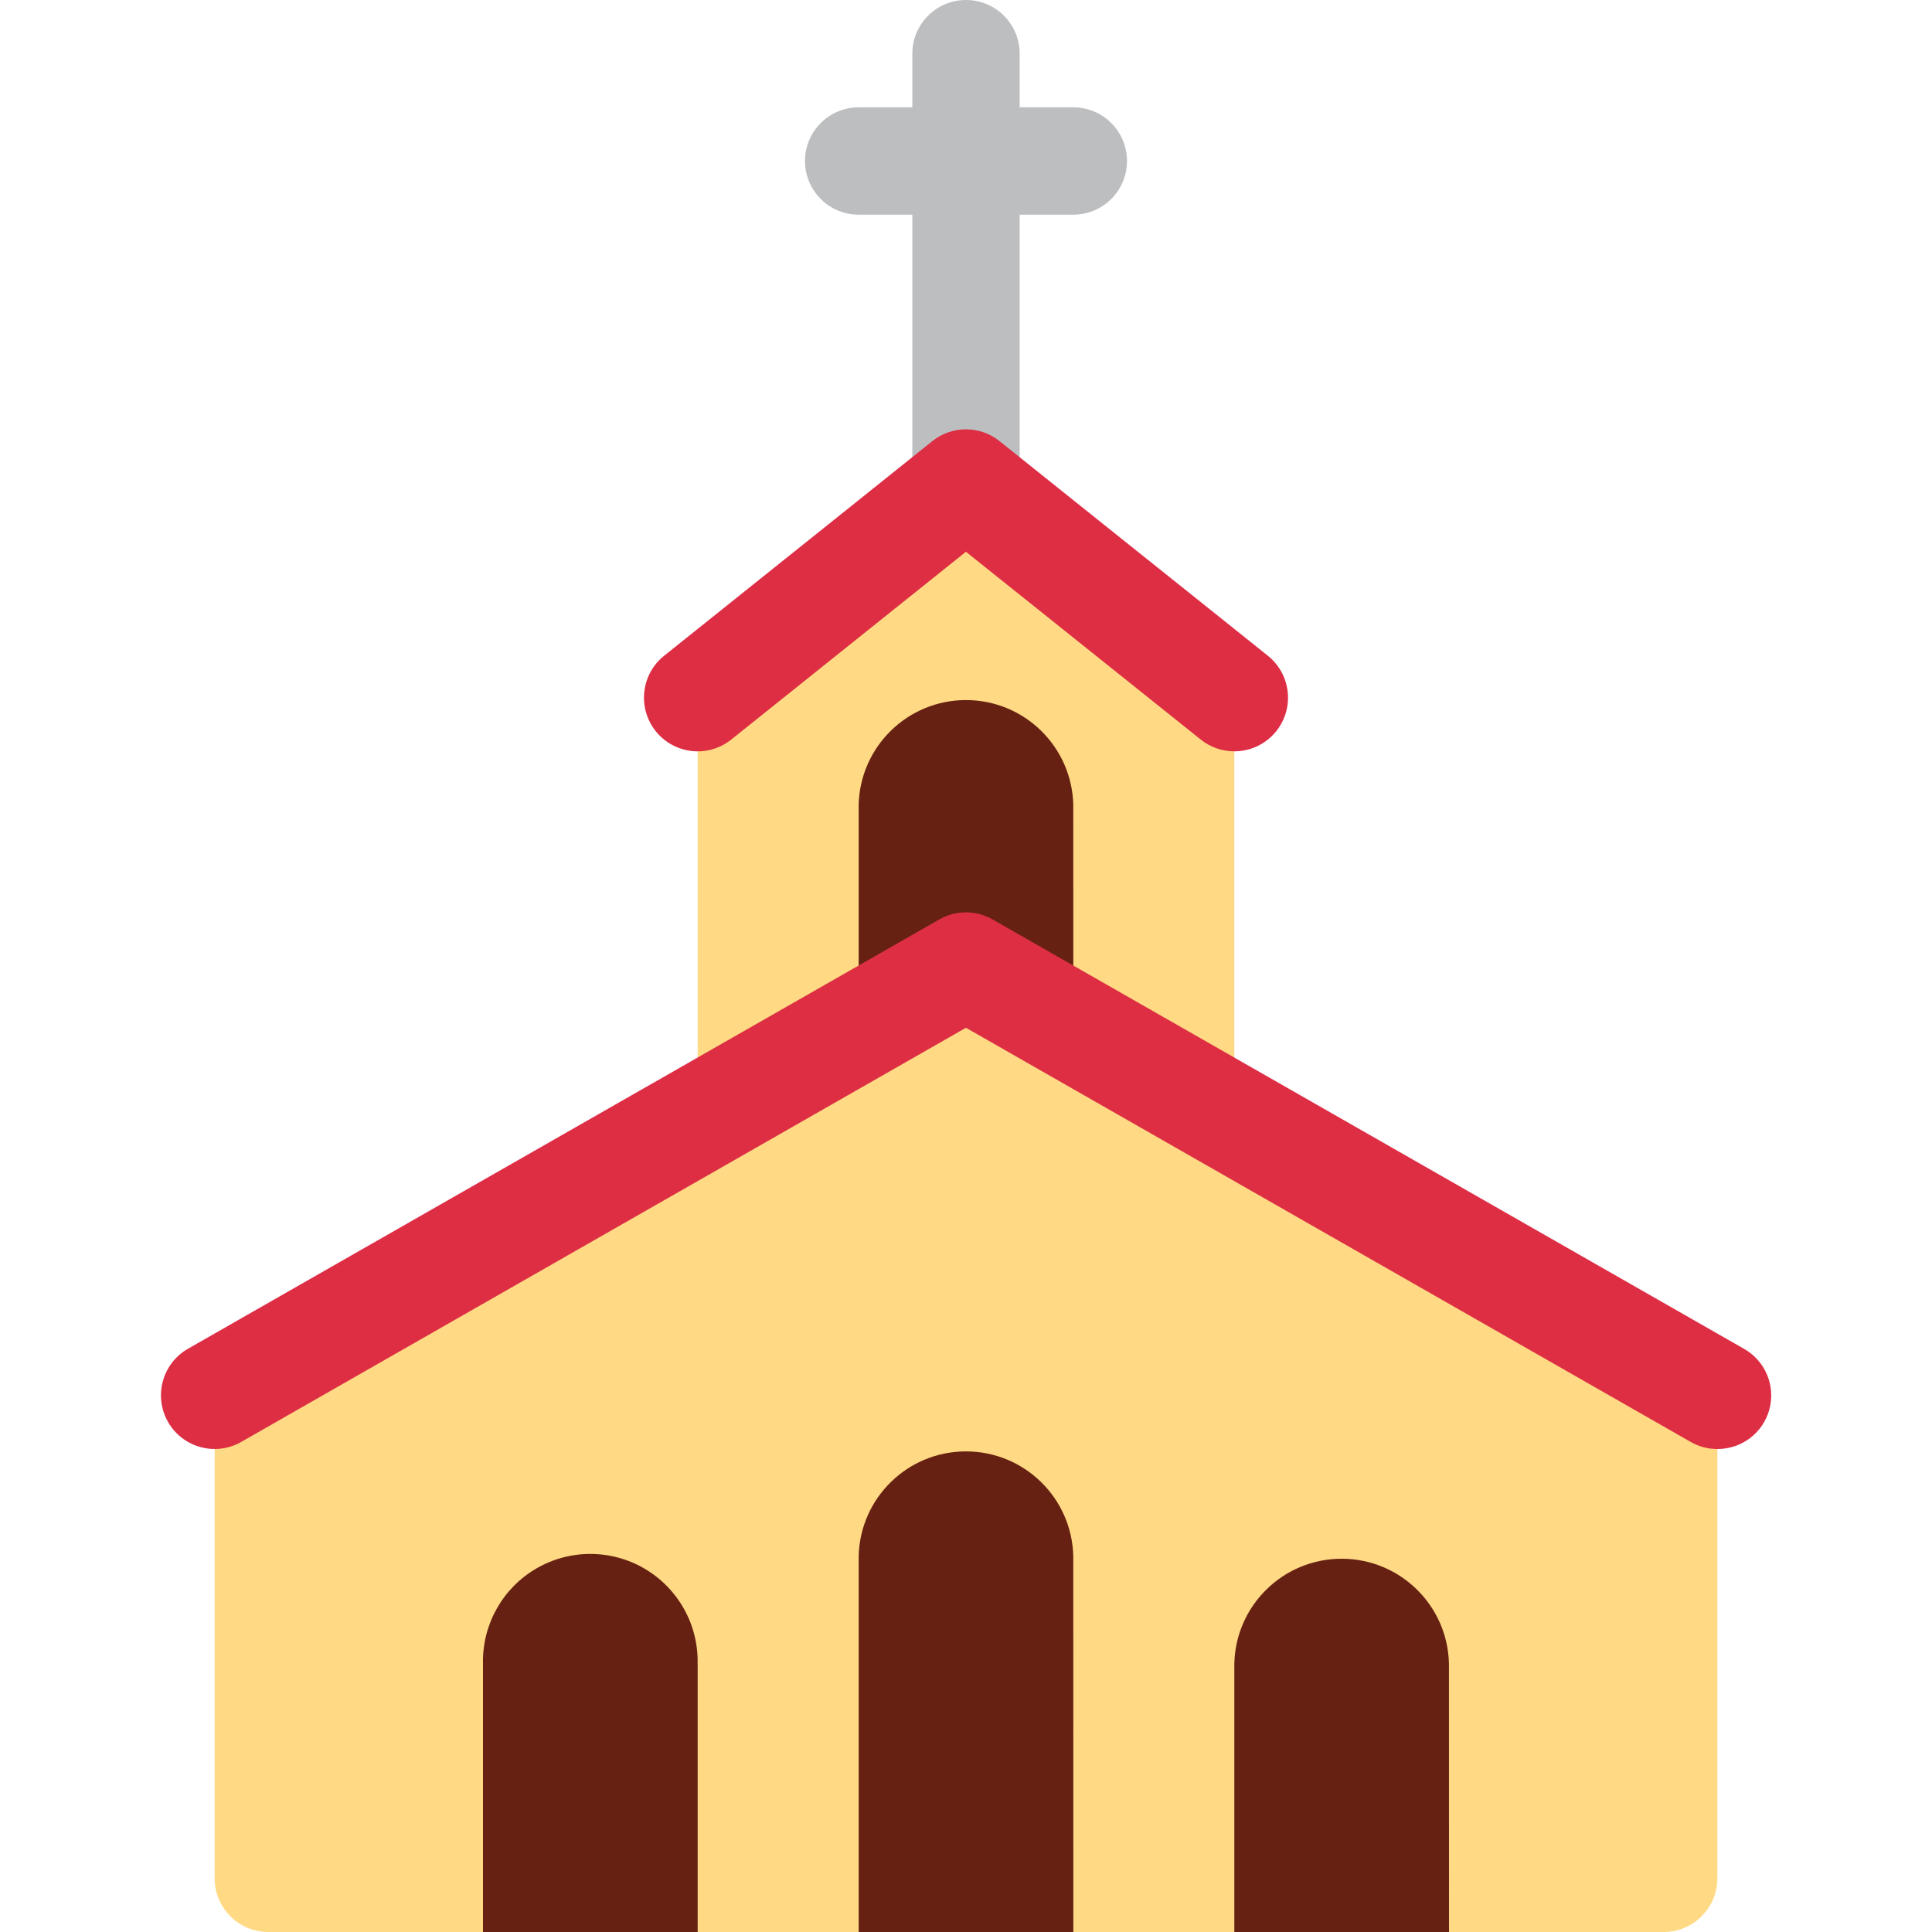
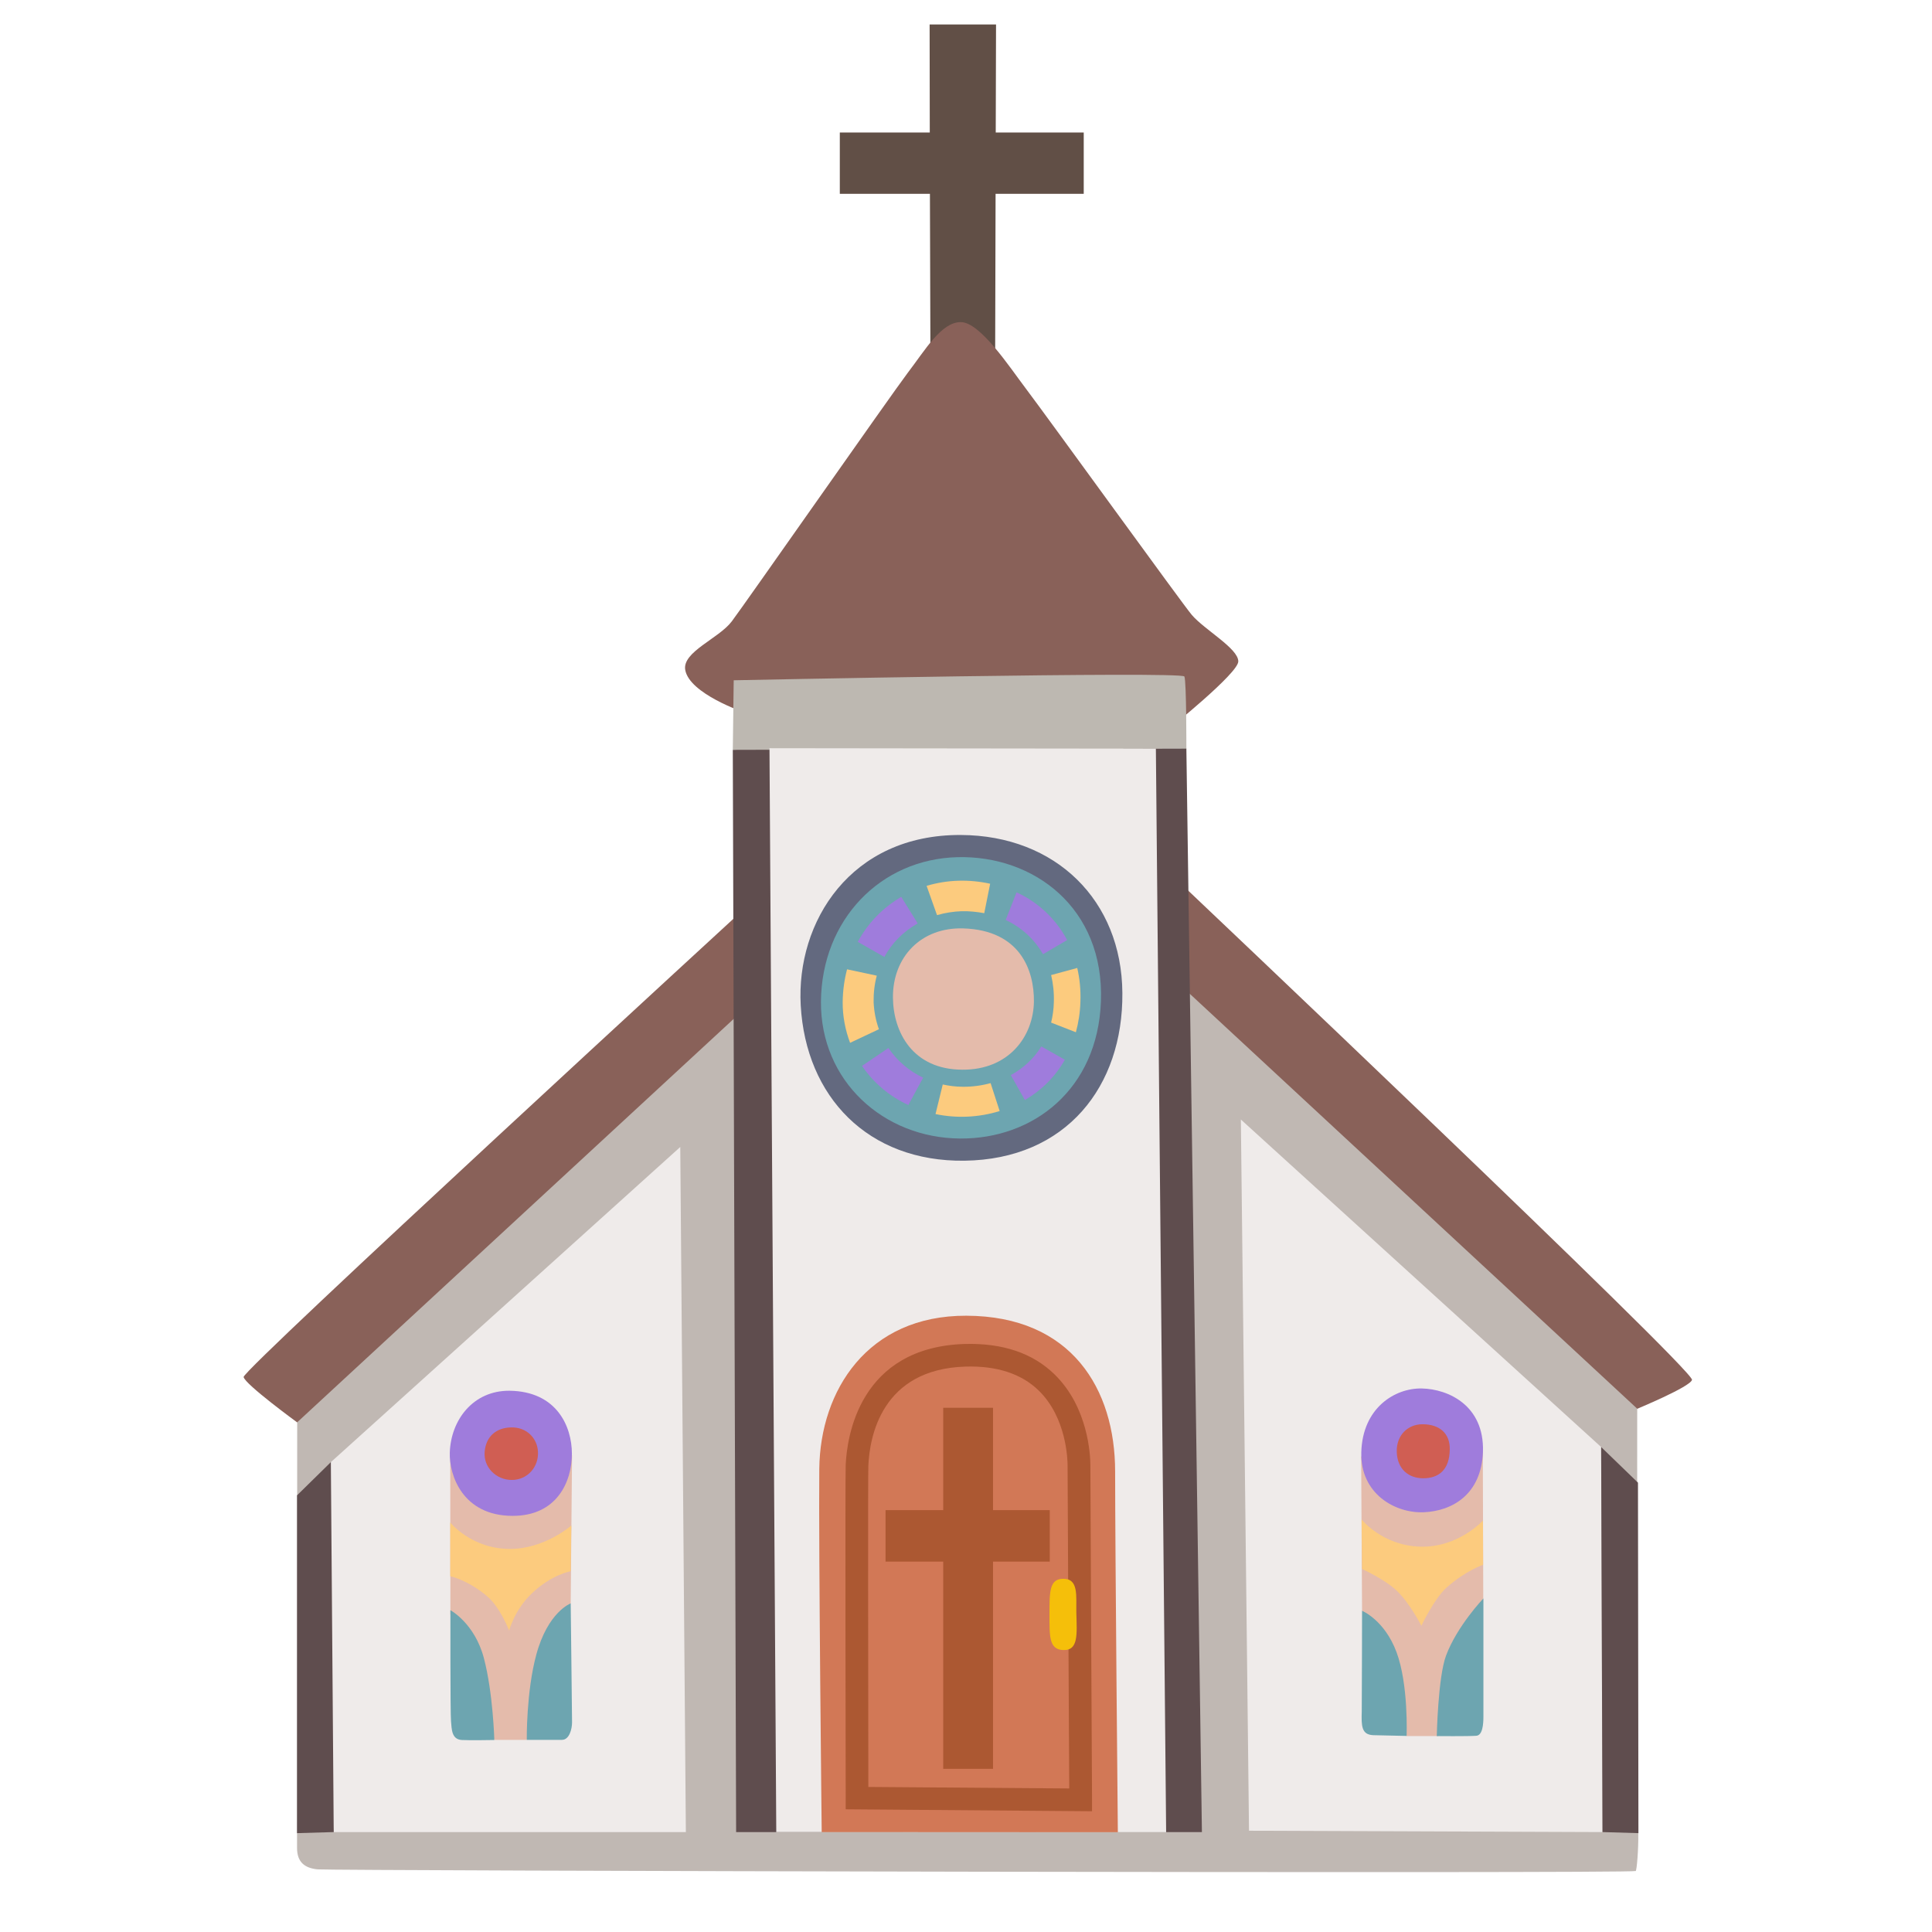
- <svg xmlns="http://www.w3.org/2000/svg" viewBox="0 0 36 36">
-   <path fill="#BCBEC0" d="M20 2h-1V1a1 1 0 1 0-2 0v1h-1a1 1 0 1 0 0 2h1v6a1 1 0 1 0 2 0V4h1a1 1 0 1 0 0-2z" />
-   <path fill="#FFD983" d="m18 9-5.143 4H13v9h10v-9h.143z" />
-   <path fill="#662113" d="M19.999 15A2 2 0 0 0 16 15v7h4l-.001-7z" />
-   <path fill="#FFD983" d="M17.999 18 4 26v9a1 1 0 0 0 1 1h26a1 1 0 0 0 1-1v-9l-14.001-8z" />
-   <path fill="#DD2E44" d="M31.998 27a.988.988 0 0 1-.495-.132l-13.504-7.717-13.504 7.717a.999.999 0 1 1-.992-1.736l14-8a.998.998 0 0 1 .992 0l14 8A.998.998 0 0 1 31.998 27zm-8.999-13a1 1 0 0 1-.624-.219l-4.376-3.5-4.374 3.5a1 1 0 0 1-1.25-1.562l4.999-4a1.001 1.001 0 0 1 1.25 0l5.001 4A1 1 0 0 1 22.999 14z" />
-   <path fill="#662113" d="M12.999 31A2 2 0 1 0 9 31v5h4v-5h-.001zm7-2A2 2 0 0 0 16 29v7h4l-.001-7zm7 2A2 2 0 0 0 23 31v5h4l-.001-5z" />
+ <svg xmlns="http://www.w3.org/2000/svg" viewBox="0 0 128 128">
+   <path fill="#614f46" d="M71.8 8.78h-5.83l.02-7.16h-4.4l.01 7.16h-5.96v4.06h5.97l.04 13.19l4.28-1.78l.03-11.41h5.84z" />
+   <path fill="#896159" d="M49.69 59.86S16.06 90.75 16.14 91.23s3.62 3.06 3.62 3.06L53 83.73zM78 58.32s34.27 32.47 34.1 33.1c-.12.47-3.76 1.97-3.76 1.97S72.7 76.05 72.79 75.23S78 58.32 78 58.32" />
+   <path fill="#c0b8b3" d="M49.75 66.45L19.69 94.23l-.01 28.2c0 .94.5 1.33 1.35 1.42s86.87.29 87.34.11c.07-.03.19-1.46.17-2.5c-.09-6.45-.07-28.13-.07-28.13l-30.95-28.7z" />
+   <path fill="#896159" d="M45.4 44.39c-.22-1.2 2.22-2.08 3.08-3.22S59 26.21 60.14 24.7c1.15-1.5 2.22-3.36 3.51-3.36s3.25 3 4.29 4.37c1.57 2.08 10.46 14.38 11.02 15.03c.86 1 3.08 2.22 3.08 3.08c0 .79-4.65 4.51-4.65 4.51l-28.13-1.15s-3.58-1.22-3.86-2.79" />
+   <path fill="#bdb8b1" d="M48.61 45.07s29.72-.61 29.86-.25s.13 4.82.13 4.82l-18.1 2.12l-11.95-2.08z" />
+   <path fill="#5f4d4e" d="m48.77 121.38l-.22-71.7l30.05-.08l1.03 71.78z" />
+   <path fill="#efebea" d="m106.08 95.87l-23.87-21.7l.54 47.12l23.42.09zM45.07 75.99L21.92 96.87l-.9 16.43l1.09 8.08h23.33zm5.91-26.42l.45 71.81l25.83.01l-.68-71.79z" />
+   <path fill="#5f4d4e" d="m106.08 95.87l2.44 2.36l.03 23.22l-2.38-.07zm-84.16 1l-2.24 2.2v22.38l2.43-.07z" />
+   <path fill="#d27856" d="M54.44 121.38s-.21-18.88-.16-24.07c.06-5.18 3.19-10.16 9.74-10.14c6.99.02 9.86 4.88 9.86 10.32c0 5.02.18 23.9.18 23.9z" />
+   <path fill="#ac5832" d="M69.55 100.05h-3.76v-6.78h-3.3v6.78h-3.82v3.41h3.82v13.73h3.3v-13.73h3.76z" />
+   <path fill="#ac5832" d="m72.35 120l-16.32-.13v-.74c0-.86-.04-21.17 0-22.08c.08-1.83.89-7.8 7.91-8.01c2.49-.06 4.47.6 5.92 2.01c2.26 2.2 2.38 5.41 2.38 6.04c0 1.31.11 22.16.11 22.16zm-14.82-1.61l13.31.1c-.02-3.76-.11-20.25-.11-21.41c0-.32-.05-3.15-1.92-4.96c-1.14-1.11-2.78-1.64-4.83-1.58c-5.57.16-6.37 4.65-6.45 6.58c-.03.68-.01 13.8 0 21.27" />
+   <path fill="#f5bf0a" d="M70.4 104.6c-.87.03-.87.86-.87 2.34s-.03 2.36.93 2.38c.99.03.89-1.04.85-2.47c-.02-1.13.17-2.29-.91-2.25" />
+   <path fill="#e4bbab" d="m29.83 96.41l.01 10.53l2.91 8.33h2.15l2.91-9.04l.09-9.82z" />
+   <path fill="#6da5b0" d="M29.84 106.68s1.61.86 2.22 3.18s.69 5.42.69 5.42s-1.66.03-2.15 0c-.69-.04-.67-.72-.72-1.25s-.04-7.35-.04-7.35m7.97-.45s-1.51.55-2.28 3.4c-.67 2.47-.63 5.64-.63 5.64h2.33c.49 0 .67-.72.67-1.16c0-.45-.09-7.88-.09-7.88" />
+   <path fill="#fccb7e" d="M37.85 101.07s-1.75 1.55-4.06 1.55c-2.56 0-3.96-1.75-3.96-1.75v3.56s1.17.24 2.46 1.34c.87.75 1.44 2.26 1.44 2.26s.35-1.36 1.5-2.46c1.32-1.26 2.58-1.47 2.58-1.47z" />
+   <path fill="#9f7cdc" d="M29.8 96.23c-.05 1.5.85 4.19 4.15 4.2c2.94.01 3.94-2.26 3.94-4.11s-1.03-4.14-4.13-4.18c-2.43-.02-3.89 1.96-3.96 4.09" />
+   <path fill="#d05e53" d="M33.86 94.57c-.97.02-1.66.58-1.75 1.61s.76 1.87 1.8 1.87s1.8-.87 1.73-1.89c-.05-.9-.78-1.62-1.78-1.59" />
+   <path fill="#e4bbab" d="m90.18 96.5l.06 10.22l2.94 8.3h2.12l2.97-9.12l-.03-9.72z" />
+   <path fill="#6da5b0" d="M95.19 115.02s.08-3.89.61-5.32c.73-1.97 2.48-3.8 2.48-3.8v7.83c0 .49-.05 1.25-.48 1.27c-.6.04-2.61.02-2.61.02m-4.95-8.3s1.48.6 2.28 2.73c.81 2.17.67 5.56.67 5.56s-1.85-.04-2.22-.05c-.77-.04-.78-.61-.75-1.58c.01-.87.02-6.66.02-6.66" />
+   <path fill="#fccb7e" d="m90.21 100.67l.03 3.28s1.52.69 2.31 1.45c.85.81 1.62 2.31 1.62 2.31s.86-1.81 1.66-2.52c1.25-1.12 2.43-1.52 2.43-1.52l-.01-2.93s-1.63 1.8-4.15 1.73s-3.89-1.8-3.89-1.8" />
+   <path fill="#9f7cdc" d="M94.21 91.99c-1.81-.04-3.94 1.3-4.02 4.22c-.08 2.76 2.25 4.06 4.14 3.98s3.82-1.18 3.92-4.02c.09-3.07-2.31-4.14-4.04-4.18" />
+   <path fill="#d05e53" d="M94.24 94.36c-.95 0-1.74.71-1.7 1.85s.8 1.73 1.75 1.73c1.02 0 1.75-.55 1.76-1.92c.02-1.03-.65-1.66-1.81-1.66" />
+   <path fill="#63697f" d="M63.66 55.32c-7.3-.04-10.92 5.75-10.61 11.29c.34 6.05 4.45 10.37 10.85 10.29c6.75-.09 10.51-4.93 10.46-11.11c-.04-6.14-4.42-10.44-10.7-10.47" />
+   <path fill="#6da5b0" d="M63.43 56.79c-5.1.13-8.99 4.15-9.04 9.56c-.04 5.28 4.15 9.04 9.21 9.08c4.84.04 9.12-3.24 9.34-9.08c.23-6.21-4.46-9.69-9.51-9.56" />
+   <path fill="#e4bbab" d="M63.85 61.51c-2.83-.1-4.71 1.9-4.69 4.58c.02 2.31 1.32 4.77 4.6 4.78c3.06.02 4.7-2.18 4.74-4.51c.02-2.09-.92-4.72-4.65-4.85" />
+   <path fill="#9f7cdc" d="m69.1 63.22l1.6-.94a7.17 7.17 0 0 0-3.35-3.16l-.72 1.83c1.02.48 1.89 1.25 2.47 2.27" />
+   <path fill="#fccb7e" d="m69.64 67.75l1.64.64c.17-.63.28-1.3.3-2.02c.03-.8-.05-1.55-.21-2.24l-1.73.47c.13.55.2 1.14.18 1.79c-.01.49-.08.94-.18 1.36" />
+   <path fill="#9f7cdc" d="M68.99 69.33c-.5.82-1.21 1.45-2.02 1.9l.93 1.65c1.08-.63 2-1.52 2.65-2.67z" />
+   <path fill="#fccb7e" d="M65.63 71.76c-.59.16-1.22.25-1.86.24c-.45 0-.89-.06-1.31-.15l-.48 1.96a8.5 8.5 0 0 0 4.25-.2z" />
+   <path fill="#9f7cdc" d="m58.86 69.43l-1.75 1.19a7.5 7.5 0 0 0 3.07 2.59l.98-1.81a5.7 5.7 0 0 1-2.3-1.97" />
+   <path fill="#fccb7e" d="m58.09 64.64l-1.97-.42c-.18.68-.28 1.4-.29 2.15c-.01.98.18 1.89.49 2.72l1.91-.9c-.2-.56-.32-1.15-.35-1.79c-.01-.62.06-1.21.21-1.76" />
+   <path fill="#9f7cdc" d="M59.71 59.42c-1.21.71-2.2 1.72-2.88 2.98l1.76 1c.51-.94 1.28-1.7 2.21-2.22z" />
+   <path fill="#fccb7e" d="M63.51 58.35c-.74.02-1.45.14-2.12.34l.69 1.94a6.7 6.7 0 0 1 1.63-.26c.51-.01 1.01.04 1.5.13l.39-1.95a8.6 8.6 0 0 0-2.09-.2" />
</svg>
